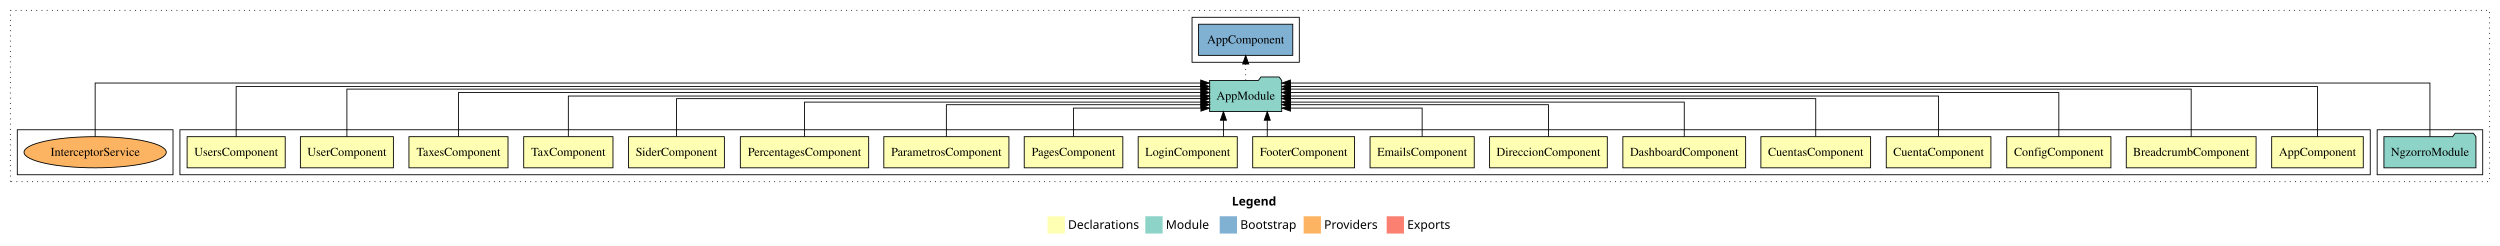
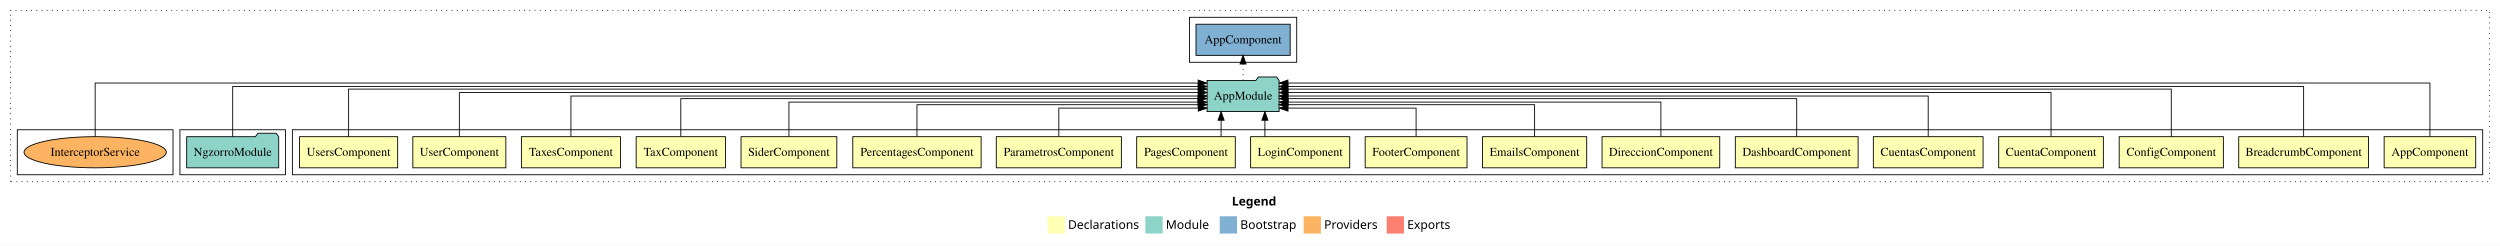
<svg xmlns="http://www.w3.org/2000/svg" width="2890pt" height="284pt" viewBox="0.00 0.00 2890.00 284.00">
  <g id="graph0" class="graph" transform="scale(1 1) rotate(0) translate(4 280)">
    <polygon fill="white" stroke="transparent" points="-4,4 -4,-280 2886,-280 2886,4 -4,4" />
    <text text-anchor="start" x="1420.01" y="-42.4" font-family="sans-serif" font-weight="bold" font-size="14.00">Legend</text>
    <polygon fill="#ffffb3" stroke="transparent" points="1207,-10 1207,-30 1227,-30 1227,-10 1207,-10" />
    <text text-anchor="start" x="1230.63" y="-15.4" font-family="sans-serif" font-size="14.00">  Declarations</text>
    <polygon fill="#8dd3c7" stroke="transparent" points="1320,-10 1320,-30 1340,-30 1340,-10 1320,-10" />
    <text text-anchor="start" x="1343.73" y="-15.4" font-family="sans-serif" font-size="14.00">  Module</text>
    <polygon fill="#80b1d3" stroke="transparent" points="1406,-10 1406,-30 1426,-30 1426,-10 1406,-10" />
    <text text-anchor="start" x="1429.78" y="-15.4" font-family="sans-serif" font-size="14.00">  Bootstrap</text>
    <polygon fill="#fdb462" stroke="transparent" points="1503,-10 1503,-30 1523,-30 1523,-10 1503,-10" />
    <text text-anchor="start" x="1526.67" y="-15.4" font-family="sans-serif" font-size="14.00">  Providers</text>
    <polygon fill="#fb8072" stroke="transparent" points="1599,-10 1599,-30 1619,-30 1619,-10 1599,-10" />
    <text text-anchor="start" x="1622.73" y="-15.4" font-family="sans-serif" font-size="14.00">  Exports</text>
    <g id="clust1" class="cluster">
      <polygon fill="none" stroke="black" stroke-dasharray="1,5" points="8,-70 8,-268 2874,-268 2874,-70 8,-70" />
    </g>
+     <g id="clust2" class="cluster">
+       <polygon fill="none" stroke="black" points="334,-78 334,-130 2866,-130 2866,-78 334,-78" />
+     </g>
    <g id="clust21" class="cluster">
-       <polygon fill="none" stroke="black" points="2744,-78 2744,-130 2866,-130 2866,-78 2744,-78" />
+       <polygon fill="none" stroke="black" points="204,-78 204,-130 326,-130 326,-78 204,-78" />
    </g>
    <g id="clust23" class="cluster">
-       <polygon fill="none" stroke="black" points="1374,-208 1374,-260 1498,-260 1498,-208 1374,-208" />
-     </g>
-     <g id="clust2" class="cluster">
-       <polygon fill="none" stroke="black" points="204,-78 204,-130 2736,-130 2736,-78 204,-78" />
+       <polygon fill="none" stroke="black" points="1371,-208 1371,-260 1495,-260 1495,-208 1371,-208" />
    </g>
    <g id="clust24" class="cluster">
      <polygon fill="none" stroke="black" points="16,-78 16,-130 196,-130 196,-78 16,-78" />
    </g>
    <g id="node1" class="node">
-       <polygon fill="#ffffb3" stroke="black" points="2727.94,-122 2622.06,-122 2622.06,-86 2727.94,-86 2727.94,-122" />
-       <text text-anchor="middle" x="2675" y="-99.8" font-family="Times,serif" font-size="14.00">AppComponent</text>
+       <polygon fill="#ffffb3" stroke="black" points="2857.94,-122 2752.06,-122 2752.06,-86 2857.94,-86 2857.94,-122" />
+       <text text-anchor="middle" x="2805" y="-99.8" font-family="Times,serif" font-size="14.00">AppComponent</text>
    </g>
    <g id="node19" class="node">
-       <polygon fill="#8dd3c7" stroke="black" points="1477.66,-187 1474.66,-191 1453.66,-191 1450.66,-187 1394.34,-187 1394.34,-151 1477.66,-151 1477.66,-187" />
-       <text text-anchor="middle" x="1436" y="-164.8" font-family="Times,serif" font-size="14.00">AppModule</text>
+       <polygon fill="#8dd3c7" stroke="black" points="1474.66,-187 1471.66,-191 1450.66,-191 1447.66,-187 1391.34,-187 1391.34,-151 1474.66,-151 1474.66,-187" />
+       <text text-anchor="middle" x="1433" y="-164.8" font-family="Times,serif" font-size="14.00">AppModule</text>
    </g>
    <g id="edge1" class="edge">
-       <path fill="none" stroke="black" d="M2675,-122.01C2675,-144.49 2675,-180 2675,-180 2675,-180 1487.93,-180 1487.93,-180" />
-       <polygon fill="black" stroke="black" points="1487.93,-176.5 1477.93,-180 1487.93,-183.5 1487.93,-176.5" />
+       <path fill="none" stroke="black" d="M2805,-122.15C2805,-145.76 2805,-184 2805,-184 2805,-184 1484.81,-184 1484.81,-184" />
+       <polygon fill="black" stroke="black" points="1484.81,-180.5 1474.81,-184 1484.81,-187.5 1484.81,-180.5" />
    </g>
    <g id="node2" class="node">
-       <polygon fill="#ffffb3" stroke="black" points="2604.03,-122 2453.97,-122 2453.97,-86 2604.03,-86 2604.03,-122" />
-       <text text-anchor="middle" x="2529" y="-99.8" font-family="Times,serif" font-size="14.00">BreadcrumbComponent</text>
+       <polygon fill="#ffffb3" stroke="black" points="2734.03,-122 2583.97,-122 2583.97,-86 2734.03,-86 2734.03,-122" />
+       <text text-anchor="middle" x="2659" y="-99.8" font-family="Times,serif" font-size="14.00">BreadcrumbComponent</text>
    </g>
    <g id="edge2" class="edge">
-       <path fill="none" stroke="black" d="M2529,-122.04C2529,-143.66 2529,-177 2529,-177 2529,-177 1487.84,-177 1487.84,-177" />
-       <polygon fill="black" stroke="black" points="1487.84,-173.5 1477.84,-177 1487.84,-180.5 1487.84,-173.5" />
+       <path fill="none" stroke="black" d="M2659,-122.01C2659,-144.49 2659,-180 2659,-180 2659,-180 1484.85,-180 1484.85,-180" />
+       <polygon fill="black" stroke="black" points="1484.85,-176.5 1474.85,-180 1484.85,-183.5 1484.85,-176.5" />
    </g>
    <g id="node3" class="node">
-       <polygon fill="#ffffb3" stroke="black" points="2436.22,-122 2315.78,-122 2315.78,-86 2436.22,-86 2436.22,-122" />
-       <text text-anchor="middle" x="2376" y="-99.8" font-family="Times,serif" font-size="14.00">ConfigComponent</text>
+       <polygon fill="#ffffb3" stroke="black" points="2566.22,-122 2445.78,-122 2445.78,-86 2566.22,-86 2566.22,-122" />
+       <text text-anchor="middle" x="2506" y="-99.8" font-family="Times,serif" font-size="14.00">ConfigComponent</text>
    </g>
    <g id="edge3" class="edge">
-       <path fill="none" stroke="black" d="M2376,-122.13C2376,-142.57 2376,-173 2376,-173 2376,-173 1487.91,-173 1487.91,-173" />
-       <polygon fill="black" stroke="black" points="1487.91,-169.5 1477.91,-173 1487.91,-176.5 1487.91,-169.5" />
+       <path fill="none" stroke="black" d="M2506,-122.04C2506,-143.66 2506,-177 2506,-177 2506,-177 1484.73,-177 1484.73,-177" />
+       <polygon fill="black" stroke="black" points="1484.73,-173.5 1474.73,-177 1484.73,-180.5 1484.73,-173.5" />
    </g>
    <g id="node4" class="node">
-       <polygon fill="#ffffb3" stroke="black" points="2297.49,-122 2176.51,-122 2176.51,-86 2297.49,-86 2297.49,-122" />
-       <text text-anchor="middle" x="2237" y="-99.8" font-family="Times,serif" font-size="14.00">CuentaComponent</text>
+       <polygon fill="#ffffb3" stroke="black" points="2427.49,-122 2306.51,-122 2306.51,-86 2427.49,-86 2427.49,-122" />
+       <text text-anchor="middle" x="2367" y="-99.8" font-family="Times,serif" font-size="14.00">CuentaComponent</text>
    </g>
    <g id="edge4" class="edge">
-       <path fill="none" stroke="black" d="M2237,-122.11C2237,-141.34 2237,-169 2237,-169 2237,-169 1487.66,-169 1487.66,-169" />
-       <polygon fill="black" stroke="black" points="1487.66,-165.5 1477.66,-169 1487.66,-172.5 1487.66,-165.5" />
+       <path fill="none" stroke="black" d="M2367,-122.13C2367,-142.57 2367,-173 2367,-173 2367,-173 1484.95,-173 1484.95,-173" />
+       <polygon fill="black" stroke="black" points="1484.95,-169.5 1474.95,-173 1484.95,-176.5 1484.95,-169.5" />
    </g>
    <g id="node5" class="node">
-       <polygon fill="#ffffb3" stroke="black" points="2158.43,-122 2031.57,-122 2031.57,-86 2158.43,-86 2158.43,-122" />
-       <text text-anchor="middle" x="2095" y="-99.8" font-family="Times,serif" font-size="14.00">CuentasComponent</text>
+       <polygon fill="#ffffb3" stroke="black" points="2288.43,-122 2161.57,-122 2161.57,-86 2288.43,-86 2288.43,-122" />
+       <text text-anchor="middle" x="2225" y="-99.8" font-family="Times,serif" font-size="14.00">CuentasComponent</text>
    </g>
    <g id="edge5" class="edge">
-       <path fill="none" stroke="black" d="M2095,-122.27C2095,-140.56 2095,-166 2095,-166 2095,-166 1487.72,-166 1487.72,-166" />
-       <polygon fill="black" stroke="black" points="1487.72,-162.5 1477.72,-166 1487.72,-169.5 1487.72,-162.5" />
+       <path fill="none" stroke="black" d="M2225,-122.11C2225,-141.34 2225,-169 2225,-169 2225,-169 1484.74,-169 1484.74,-169" />
+       <polygon fill="black" stroke="black" points="1484.74,-165.5 1474.74,-169 1484.74,-172.5 1484.74,-165.5" />
    </g>
    <g id="node6" class="node">
-       <polygon fill="#ffffb3" stroke="black" points="2013.97,-122 1872.03,-122 1872.03,-86 2013.97,-86 2013.97,-122" />
-       <text text-anchor="middle" x="1943" y="-99.8" font-family="Times,serif" font-size="14.00">DashboardComponent</text>
+       <polygon fill="#ffffb3" stroke="black" points="2143.97,-122 2002.03,-122 2002.03,-86 2143.97,-86 2143.97,-122" />
+       <text text-anchor="middle" x="2073" y="-99.8" font-family="Times,serif" font-size="14.00">DashboardComponent</text>
    </g>
    <g id="edge6" class="edge">
-       <path fill="none" stroke="black" d="M1943,-122.03C1943,-139.06 1943,-162 1943,-162 1943,-162 1487.92,-162 1487.92,-162" />
-       <polygon fill="black" stroke="black" points="1487.92,-158.5 1477.92,-162 1487.92,-165.5 1487.92,-158.5" />
+       <path fill="none" stroke="black" d="M2073,-122.27C2073,-140.56 2073,-166 2073,-166 2073,-166 1484.99,-166 1484.99,-166" />
+       <polygon fill="black" stroke="black" points="1484.99,-162.5 1474.99,-166 1484.99,-169.5 1484.99,-162.5" />
    </g>
    <g id="node7" class="node">
-       <polygon fill="#ffffb3" stroke="black" points="1854.03,-122 1717.97,-122 1717.97,-86 1854.03,-86 1854.03,-122" />
-       <text text-anchor="middle" x="1786" y="-99.8" font-family="Times,serif" font-size="14.00">DireccionComponent</text>
+       <polygon fill="#ffffb3" stroke="black" points="1984.03,-122 1847.97,-122 1847.97,-86 1984.03,-86 1984.03,-122" />
+       <text text-anchor="middle" x="1916" y="-99.8" font-family="Times,serif" font-size="14.00">DireccionComponent</text>
    </g>
    <g id="edge7" class="edge">
-       <path fill="none" stroke="black" d="M1786,-122.01C1786,-138.05 1786,-159 1786,-159 1786,-159 1487.87,-159 1487.87,-159" />
-       <polygon fill="black" stroke="black" points="1487.87,-155.5 1477.87,-159 1487.87,-162.5 1487.87,-155.5" />
+       <path fill="none" stroke="black" d="M1916,-122.03C1916,-139.06 1916,-162 1916,-162 1916,-162 1485.02,-162 1485.02,-162" />
+       <polygon fill="black" stroke="black" points="1485.02,-158.5 1475.02,-162 1485.02,-165.5 1485.02,-158.5" />
    </g>
    <g id="node8" class="node">
-       <polygon fill="#ffffb3" stroke="black" points="1700.22,-122 1579.78,-122 1579.78,-86 1700.22,-86 1700.22,-122" />
-       <text text-anchor="middle" x="1640" y="-99.8" font-family="Times,serif" font-size="14.00">EmailsComponent</text>
+       <polygon fill="#ffffb3" stroke="black" points="1830.22,-122 1709.78,-122 1709.78,-86 1830.22,-86 1830.22,-122" />
+       <text text-anchor="middle" x="1770" y="-99.8" font-family="Times,serif" font-size="14.00">EmailsComponent</text>
    </g>
    <g id="edge8" class="edge">
-       <path fill="none" stroke="black" d="M1640,-122.12C1640,-136.78 1640,-155 1640,-155 1640,-155 1487.77,-155 1487.77,-155" />
-       <polygon fill="black" stroke="black" points="1487.77,-151.5 1477.77,-155 1487.77,-158.5 1487.77,-151.5" />
+       <path fill="none" stroke="black" d="M1770,-122.01C1770,-138.05 1770,-159 1770,-159 1770,-159 1484.66,-159 1484.66,-159" />
+       <polygon fill="black" stroke="black" points="1484.66,-155.5 1474.66,-159 1484.66,-162.5 1484.66,-155.5" />
    </g>
    <g id="node9" class="node">
-       <polygon fill="#ffffb3" stroke="black" points="1561.88,-122 1444.12,-122 1444.12,-86 1561.88,-86 1561.88,-122" />
-       <text text-anchor="middle" x="1503" y="-99.8" font-family="Times,serif" font-size="14.00">FooterComponent</text>
+       <polygon fill="#ffffb3" stroke="black" points="1691.88,-122 1574.12,-122 1574.12,-86 1691.88,-86 1691.88,-122" />
+       <text text-anchor="middle" x="1633" y="-99.8" font-family="Times,serif" font-size="14.00">FooterComponent</text>
    </g>
    <g id="edge9" class="edge">
-       <path fill="none" stroke="black" d="M1460.94,-122.11C1460.94,-122.11 1460.94,-140.99 1460.94,-140.99" />
-       <polygon fill="black" stroke="black" points="1457.44,-140.99 1460.94,-150.99 1464.44,-140.99 1457.44,-140.99" />
+       <path fill="none" stroke="black" d="M1633,-122.12C1633,-136.78 1633,-155 1633,-155 1633,-155 1484.93,-155 1484.93,-155" />
+       <polygon fill="black" stroke="black" points="1484.93,-151.5 1474.93,-155 1484.93,-158.5 1484.93,-151.5" />
    </g>
    <g id="node10" class="node">
-       <polygon fill="#ffffb3" stroke="black" points="1426.28,-122 1311.72,-122 1311.72,-86 1426.28,-86 1426.28,-122" />
-       <text text-anchor="middle" x="1369" y="-99.8" font-family="Times,serif" font-size="14.00">LoginComponent</text>
+       <polygon fill="#ffffb3" stroke="black" points="1556.28,-122 1441.72,-122 1441.72,-86 1556.28,-86 1556.28,-122" />
+       <text text-anchor="middle" x="1499" y="-99.8" font-family="Times,serif" font-size="14.00">LoginComponent</text>
    </g>
    <g id="edge10" class="edge">
-       <path fill="none" stroke="black" d="M1410.28,-122.11C1410.28,-122.11 1410.28,-140.99 1410.28,-140.99" />
-       <polygon fill="black" stroke="black" points="1406.78,-140.99 1410.28,-150.99 1413.78,-140.99 1406.78,-140.99" />
+       <path fill="none" stroke="black" d="M1458.22,-122.11C1458.22,-122.11 1458.22,-140.99 1458.22,-140.99" />
+       <polygon fill="black" stroke="black" points="1454.72,-140.99 1458.22,-150.99 1461.72,-140.99 1454.72,-140.99" />
    </g>
    <g id="node11" class="node">
-       <polygon fill="#ffffb3" stroke="black" points="1293.99,-122 1180.01,-122 1180.01,-86 1293.99,-86 1293.99,-122" />
-       <text text-anchor="middle" x="1237" y="-99.8" font-family="Times,serif" font-size="14.00">PagesComponent</text>
+       <polygon fill="#ffffb3" stroke="black" points="1423.99,-122 1310.01,-122 1310.01,-86 1423.99,-86 1423.99,-122" />
+       <text text-anchor="middle" x="1367" y="-99.8" font-family="Times,serif" font-size="14.00">PagesComponent</text>
    </g>
    <g id="edge11" class="edge">
-       <path fill="none" stroke="black" d="M1237,-122.12C1237,-136.78 1237,-155 1237,-155 1237,-155 1384.28,-155 1384.28,-155" />
-       <polygon fill="black" stroke="black" points="1384.28,-158.5 1394.28,-155 1384.28,-151.5 1384.28,-158.5" />
+       <path fill="none" stroke="black" d="M1407.58,-122.11C1407.58,-122.11 1407.58,-140.99 1407.58,-140.99" />
+       <polygon fill="black" stroke="black" points="1404.08,-140.99 1407.58,-150.99 1411.08,-140.99 1404.08,-140.99" />
    </g>
    <g id="node12" class="node">
-       <polygon fill="#ffffb3" stroke="black" points="1162.31,-122 1017.69,-122 1017.69,-86 1162.31,-86 1162.31,-122" />
-       <text text-anchor="middle" x="1090" y="-99.8" font-family="Times,serif" font-size="14.00">ParametrosComponent</text>
+       <polygon fill="#ffffb3" stroke="black" points="1292.31,-122 1147.69,-122 1147.69,-86 1292.31,-86 1292.31,-122" />
+       <text text-anchor="middle" x="1220" y="-99.8" font-family="Times,serif" font-size="14.00">ParametrosComponent</text>
    </g>
    <g id="edge12" class="edge">
-       <path fill="none" stroke="black" d="M1090,-122.01C1090,-138.05 1090,-159 1090,-159 1090,-159 1384.26,-159 1384.26,-159" />
-       <polygon fill="black" stroke="black" points="1384.26,-162.5 1394.26,-159 1384.26,-155.5 1384.26,-162.5" />
+       <path fill="none" stroke="black" d="M1220,-122.12C1220,-136.78 1220,-155 1220,-155 1220,-155 1381.17,-155 1381.17,-155" />
+       <polygon fill="black" stroke="black" points="1381.17,-158.5 1391.17,-155 1381.17,-151.5 1381.17,-158.5" />
    </g>
    <g id="node13" class="node">
-       <polygon fill="#ffffb3" stroke="black" points="1000.18,-122 851.82,-122 851.82,-86 1000.18,-86 1000.18,-122" />
-       <text text-anchor="middle" x="926" y="-99.8" font-family="Times,serif" font-size="14.00">PercentagesComponent</text>
+       <polygon fill="#ffffb3" stroke="black" points="1130.18,-122 981.82,-122 981.82,-86 1130.18,-86 1130.18,-122" />
+       <text text-anchor="middle" x="1056" y="-99.8" font-family="Times,serif" font-size="14.00">PercentagesComponent</text>
    </g>
    <g id="edge13" class="edge">
-       <path fill="none" stroke="black" d="M926,-122.03C926,-139.06 926,-162 926,-162 926,-162 1384.26,-162 1384.26,-162" />
-       <polygon fill="black" stroke="black" points="1384.26,-165.5 1394.26,-162 1384.26,-158.5 1384.26,-165.5" />
+       <path fill="none" stroke="black" d="M1056,-122.01C1056,-138.05 1056,-159 1056,-159 1056,-159 1381.21,-159 1381.21,-159" />
+       <polygon fill="black" stroke="black" points="1381.21,-162.5 1391.21,-159 1381.21,-155.5 1381.21,-162.5" />
    </g>
    <g id="node14" class="node">
-       <polygon fill="#ffffb3" stroke="black" points="833.38,-122 722.62,-122 722.62,-86 833.38,-86 833.38,-122" />
-       <text text-anchor="middle" x="778" y="-99.8" font-family="Times,serif" font-size="14.00">SiderComponent</text>
+       <polygon fill="#ffffb3" stroke="black" points="963.38,-122 852.62,-122 852.62,-86 963.38,-86 963.38,-122" />
+       <text text-anchor="middle" x="908" y="-99.8" font-family="Times,serif" font-size="14.00">SiderComponent</text>
    </g>
    <g id="edge14" class="edge">
-       <path fill="none" stroke="black" d="M778,-122.27C778,-140.56 778,-166 778,-166 778,-166 1384.34,-166 1384.34,-166" />
-       <polygon fill="black" stroke="black" points="1384.34,-169.5 1394.34,-166 1384.34,-162.5 1384.34,-169.5" />
+       <path fill="none" stroke="black" d="M908,-122.03C908,-139.06 908,-162 908,-162 908,-162 1380.92,-162 1380.92,-162" />
+       <polygon fill="black" stroke="black" points="1380.92,-165.5 1390.92,-162 1380.92,-158.5 1380.92,-165.5" />
    </g>
    <g id="node15" class="node">
-       <polygon fill="#ffffb3" stroke="black" points="704.6,-122 601.4,-122 601.4,-86 704.6,-86 704.6,-122" />
-       <text text-anchor="middle" x="653" y="-99.8" font-family="Times,serif" font-size="14.00">TaxComponent</text>
+       <polygon fill="#ffffb3" stroke="black" points="834.6,-122 731.4,-122 731.4,-86 834.6,-86 834.6,-122" />
+       <text text-anchor="middle" x="783" y="-99.8" font-family="Times,serif" font-size="14.00">TaxComponent</text>
    </g>
    <g id="edge15" class="edge">
-       <path fill="none" stroke="black" d="M653,-122.11C653,-141.34 653,-169 653,-169 653,-169 1384.18,-169 1384.18,-169" />
-       <polygon fill="black" stroke="black" points="1384.18,-172.5 1394.18,-169 1384.18,-165.5 1384.18,-172.5" />
+       <path fill="none" stroke="black" d="M783,-122.27C783,-140.56 783,-166 783,-166 783,-166 1380.85,-166 1380.85,-166" />
+       <polygon fill="black" stroke="black" points="1380.85,-169.5 1390.85,-166 1380.85,-162.5 1380.85,-169.5" />
    </g>
    <g id="node16" class="node">
-       <polygon fill="#ffffb3" stroke="black" points="583.26,-122 468.74,-122 468.74,-86 583.26,-86 583.26,-122" />
-       <text text-anchor="middle" x="526" y="-99.8" font-family="Times,serif" font-size="14.00">TaxesComponent</text>
+       <polygon fill="#ffffb3" stroke="black" points="713.26,-122 598.74,-122 598.74,-86 713.26,-86 713.26,-122" />
+       <text text-anchor="middle" x="656" y="-99.8" font-family="Times,serif" font-size="14.00">TaxesComponent</text>
    </g>
    <g id="edge16" class="edge">
-       <path fill="none" stroke="black" d="M526,-122.13C526,-142.57 526,-173 526,-173 526,-173 1384.23,-173 1384.23,-173" />
-       <polygon fill="black" stroke="black" points="1384.23,-176.5 1394.23,-173 1384.23,-169.5 1384.23,-176.5" />
+       <path fill="none" stroke="black" d="M656,-122.11C656,-141.34 656,-169 656,-169 656,-169 1381.23,-169 1381.23,-169" />
+       <polygon fill="black" stroke="black" points="1381.23,-172.5 1391.23,-169 1381.23,-165.5 1381.23,-172.5" />
    </g>
    <g id="node17" class="node">
-       <polygon fill="#ffffb3" stroke="black" points="450.76,-122 343.24,-122 343.24,-86 450.76,-86 450.76,-122" />
-       <text text-anchor="middle" x="397" y="-99.8" font-family="Times,serif" font-size="14.00">UserComponent</text>
+       <polygon fill="#ffffb3" stroke="black" points="580.76,-122 473.24,-122 473.24,-86 580.76,-86 580.76,-122" />
+       <text text-anchor="middle" x="527" y="-99.8" font-family="Times,serif" font-size="14.00">UserComponent</text>
    </g>
    <g id="edge17" class="edge">
-       <path fill="none" stroke="black" d="M397,-122.04C397,-143.66 397,-177 397,-177 397,-177 1384.31,-177 1384.31,-177" />
-       <polygon fill="black" stroke="black" points="1384.31,-180.5 1394.31,-177 1384.31,-173.5 1384.31,-180.5" />
+       <path fill="none" stroke="black" d="M527,-122.13C527,-142.57 527,-173 527,-173 527,-173 1381.12,-173 1381.12,-173" />
+       <polygon fill="black" stroke="black" points="1381.12,-176.5 1391.12,-173 1381.12,-169.5 1381.12,-176.5" />
    </g>
    <g id="node18" class="node">
-       <polygon fill="#ffffb3" stroke="black" points="325.7,-122 212.3,-122 212.3,-86 325.7,-86 325.7,-122" />
-       <text text-anchor="middle" x="269" y="-99.8" font-family="Times,serif" font-size="14.00">UsersComponent</text>
+       <polygon fill="#ffffb3" stroke="black" points="455.7,-122 342.3,-122 342.3,-86 455.7,-86 455.7,-122" />
+       <text text-anchor="middle" x="399" y="-99.8" font-family="Times,serif" font-size="14.00">UsersComponent</text>
    </g>
    <g id="edge18" class="edge">
-       <path fill="none" stroke="black" d="M269,-122.01C269,-144.49 269,-180 269,-180 269,-180 1384.12,-180 1384.12,-180" />
-       <polygon fill="black" stroke="black" points="1384.12,-183.5 1394.12,-180 1384.12,-176.5 1384.12,-183.5" />
+       <path fill="none" stroke="black" d="M399,-122.04C399,-143.66 399,-177 399,-177 399,-177 1381.19,-177 1381.19,-177" />
+       <polygon fill="black" stroke="black" points="1381.19,-180.5 1391.19,-177 1381.19,-173.5 1381.19,-180.5" />
    </g>
    <g id="node21" class="node">
-       <polygon fill="#80b1d3" stroke="black" points="1490.44,-252 1381.56,-252 1381.56,-216 1490.44,-216 1490.44,-252" />
-       <text text-anchor="middle" x="1436" y="-229.8" font-family="Times,serif" font-size="14.00">AppComponent </text>
+       <polygon fill="#80b1d3" stroke="black" points="1487.44,-252 1378.56,-252 1378.56,-216 1487.44,-216 1487.44,-252" />
+       <text text-anchor="middle" x="1433" y="-229.8" font-family="Times,serif" font-size="14.00">AppComponent </text>
    </g>
    <g id="edge20" class="edge">
-       <path fill="none" stroke="black" stroke-dasharray="1,5" d="M1436,-187.11C1436,-187.11 1436,-205.99 1436,-205.99" />
-       <polygon fill="black" stroke="black" points="1432.5,-205.99 1436,-215.99 1439.5,-205.99 1432.5,-205.99" />
+       <path fill="none" stroke="black" stroke-dasharray="1,5" d="M1433,-187.11C1433,-187.11 1433,-205.99 1433,-205.99" />
+       <polygon fill="black" stroke="black" points="1429.5,-205.99 1433,-215.99 1436.5,-205.99 1429.5,-205.99" />
    </g>
    <g id="node20" class="node">
-       <polygon fill="#8dd3c7" stroke="black" points="2858.19,-122 2855.19,-126 2834.19,-126 2831.19,-122 2751.81,-122 2751.81,-86 2858.19,-86 2858.19,-122" />
-       <text text-anchor="middle" x="2805" y="-99.8" font-family="Times,serif" font-size="14.00">NgzorroModule</text>
+       <polygon fill="#8dd3c7" stroke="black" points="318.19,-122 315.19,-126 294.19,-126 291.19,-122 211.81,-122 211.81,-86 318.19,-86 318.19,-122" />
+       <text text-anchor="middle" x="265" y="-99.8" font-family="Times,serif" font-size="14.00">NgzorroModule</text>
    </g>
    <g id="edge19" class="edge">
-       <path fill="none" stroke="black" d="M2805,-122.15C2805,-145.76 2805,-184 2805,-184 2805,-184 1487.72,-184 1487.72,-184" />
-       <polygon fill="black" stroke="black" points="1487.72,-180.5 1477.72,-184 1487.72,-187.5 1487.72,-180.5" />
+       <path fill="none" stroke="black" d="M265,-122.01C265,-144.49 265,-180 265,-180 265,-180 1381.09,-180 1381.09,-180" />
+       <polygon fill="black" stroke="black" points="1381.09,-183.5 1391.09,-180 1381.09,-176.5 1381.09,-183.5" />
    </g>
    <g id="node22" class="node">
      <ellipse fill="#fdb462" stroke="black" cx="106" cy="-104" rx="82.2" ry="18" />
      <text text-anchor="middle" x="106" y="-99.8" font-family="Times,serif" font-size="14.00">InterceptorService</text>
    </g>
    <g id="edge21" class="edge">
-       <path fill="none" stroke="black" d="M106,-122.15C106,-145.76 106,-184 106,-184 106,-184 1384,-184 1384,-184" />
-       <polygon fill="black" stroke="black" points="1384,-187.5 1394,-184 1384,-180.5 1384,-187.5" />
+       <path fill="none" stroke="black" d="M106,-122.15C106,-145.76 106,-184 106,-184 106,-184 1381.09,-184 1381.09,-184" />
+       <polygon fill="black" stroke="black" points="1381.09,-187.5 1391.09,-184 1381.09,-180.5 1381.09,-187.5" />
    </g>
  </g>
</svg>
